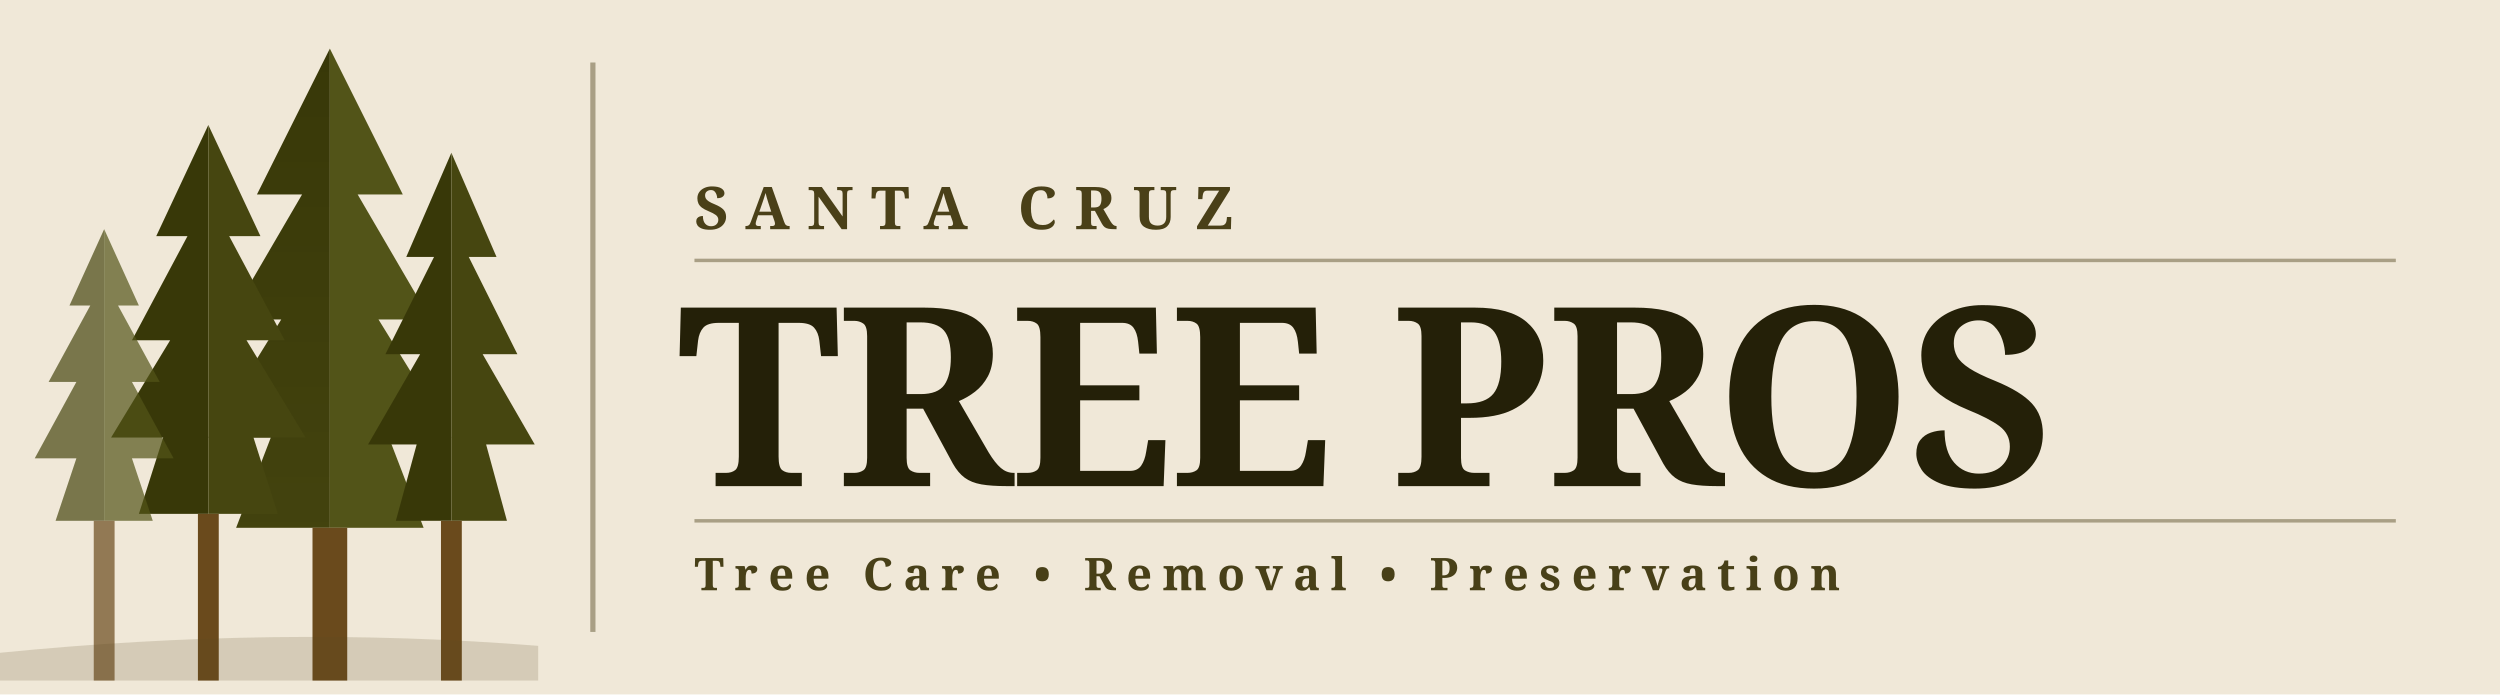
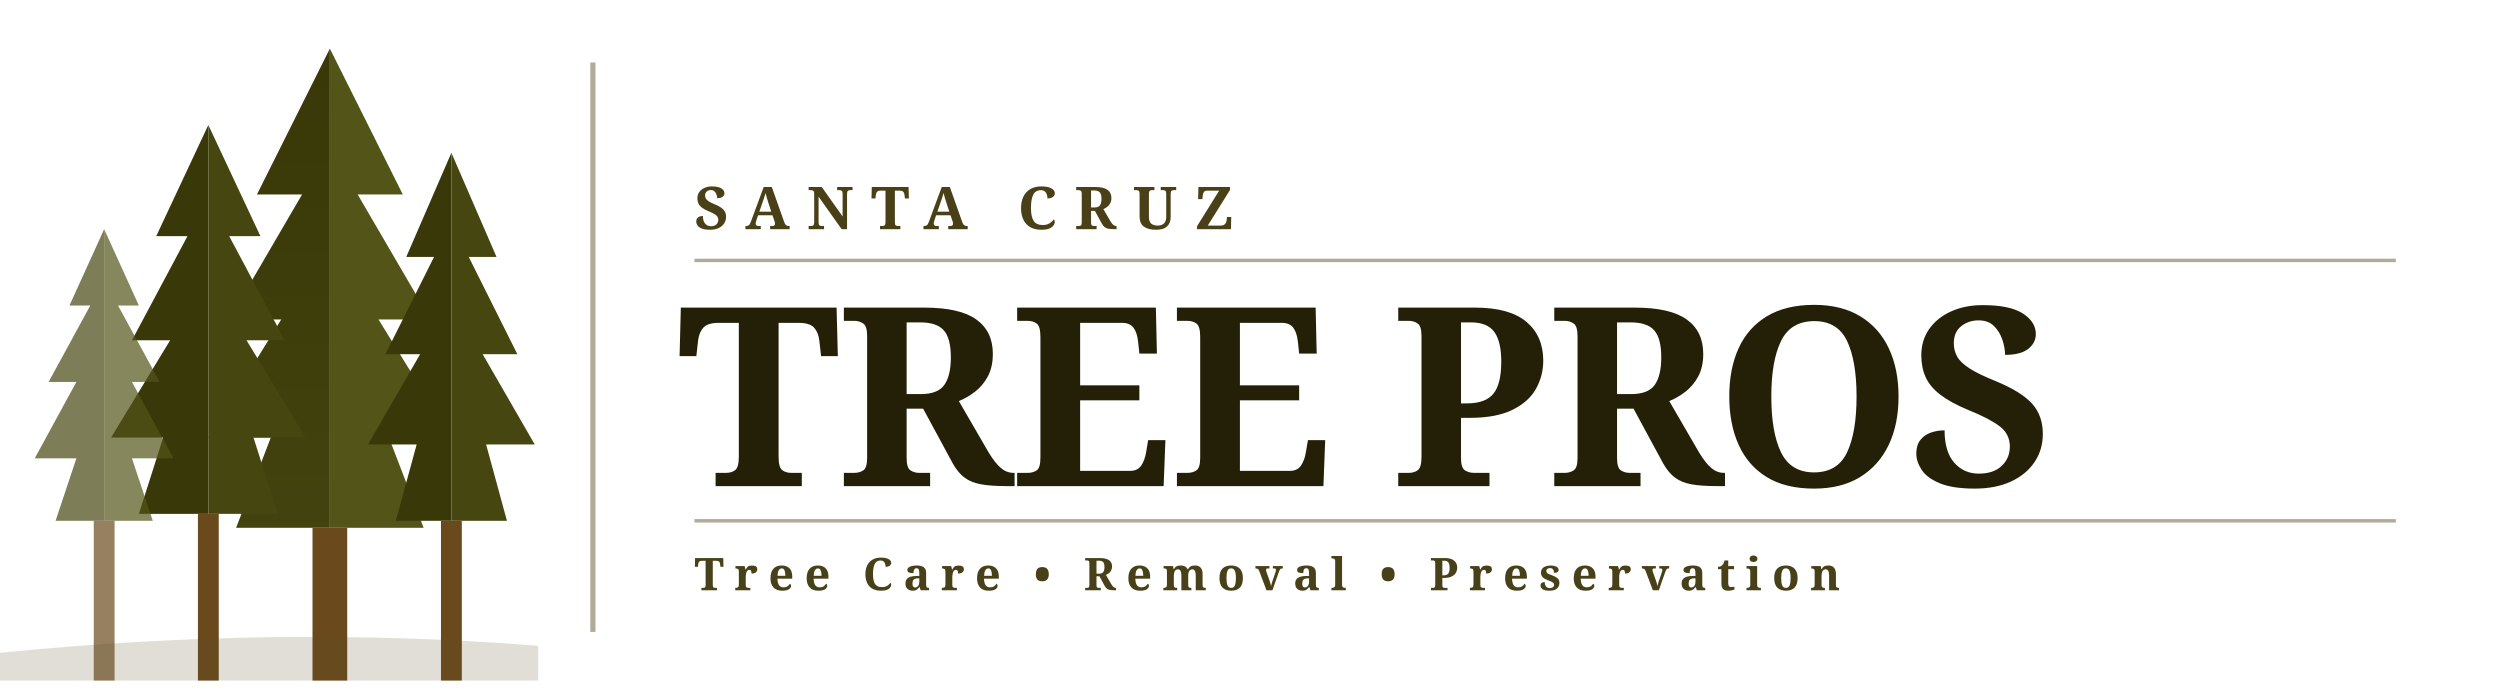
<svg xmlns="http://www.w3.org/2000/svg" viewBox="0 0 720 200" width="720" height="200">
  <defs>
    <linearGradient id="treed3nb" x1="0" y1="0" x2="0" y2="1">
      <stop offset="0%" stop-color="#383808" />
      <stop offset="100%" stop-color="#464610" />
    </linearGradient>
  </defs>
-   <rect width="720" height="200" fill="#F0E8D8" />
  <path d="M95,196 L95,14 L74,56 L87,56 L66,92 L81,92 L60,126 L78,126 L68,152 L95,152" fill="url(#treed3nb)" />
  <path d="M95,196 L95,14 L116,56 L103,56 L124,92 L109,92 L130,126 L112,126 L122,152 L95,152" fill="#525418" />
  <rect x="90" y="152" width="10" height="44" fill="#6a4a1c" />
  <path d="M60,196 L60,36 L45,68 L54,68 L38,98 L49,98 L32,126 L47,126 L40,148 L60,148" fill="#383808" />
  <path d="M60,196 L60,36 L75,68 L66,68 L82,98 L71,98 L88,126 L73,126 L80,148 L60,148" fill="#464610" />
  <rect x="57" y="148" width="6" height="48" fill="#6a4a1c" />
  <path d="M130,196 L130,44 L117,74 L125,74 L111,102 L121,102 L106,128 L120,128 L114,150 L130,150" fill="#383808" />
  <path d="M130,196 L130,44 L143,74 L135,74 L149,102 L139,102 L154,128 L140,128 L146,150 L130,150" fill="#464610" />
  <rect x="127" y="150" width="6" height="46" fill="#6a4a1c" />
  <path d="M30,196 L30,66 L20,88 L26,88 L14,110 L22,110 L10,132 L22,132 L16,150 L30,150" fill="#464610" opacity="0.7" />
  <path d="M30,196 L30,66 L40,88 L34,88 L46,110 L38,110 L50,132 L38,132 L44,150 L30,150" fill="#525418" opacity="0.7" />
  <rect x="27" y="150" width="6" height="46" fill="#6a4a1c" opacity="0.7" />
  <path d="M0,188 Q80,180 155,186 L155,196 L0,196Z" fill="#5a4a20" opacity="0.18" />
  <rect x="170" y="18" width="1.5" height="164" fill="#524820" opacity="0.45" />
  <text x="200" y="66" font-family="Georgia, serif" font-size="17" fill="#4a4018" letter-spacing="5" font-weight="bold">SANTA CRUZ</text>
  <line x1="200" y1="75" x2="690" y2="75" stroke="#524820" stroke-width="1" opacity="0.45" />
  <text x="195" y="140" font-family="Georgia, serif" font-size="72" fill="#242008" font-weight="bold" letter-spacing="-1">TREE PROS</text>
  <line x1="200" y1="150" x2="690" y2="150" stroke="#524820" stroke-width="1" opacity="0.45" />
  <text x="200" y="170" font-family="Georgia, serif" font-size="13" fill="#484018" letter-spacing="3" font-weight="bold">Tree Care  •  Removal  •  Preservation</text>
</svg>
